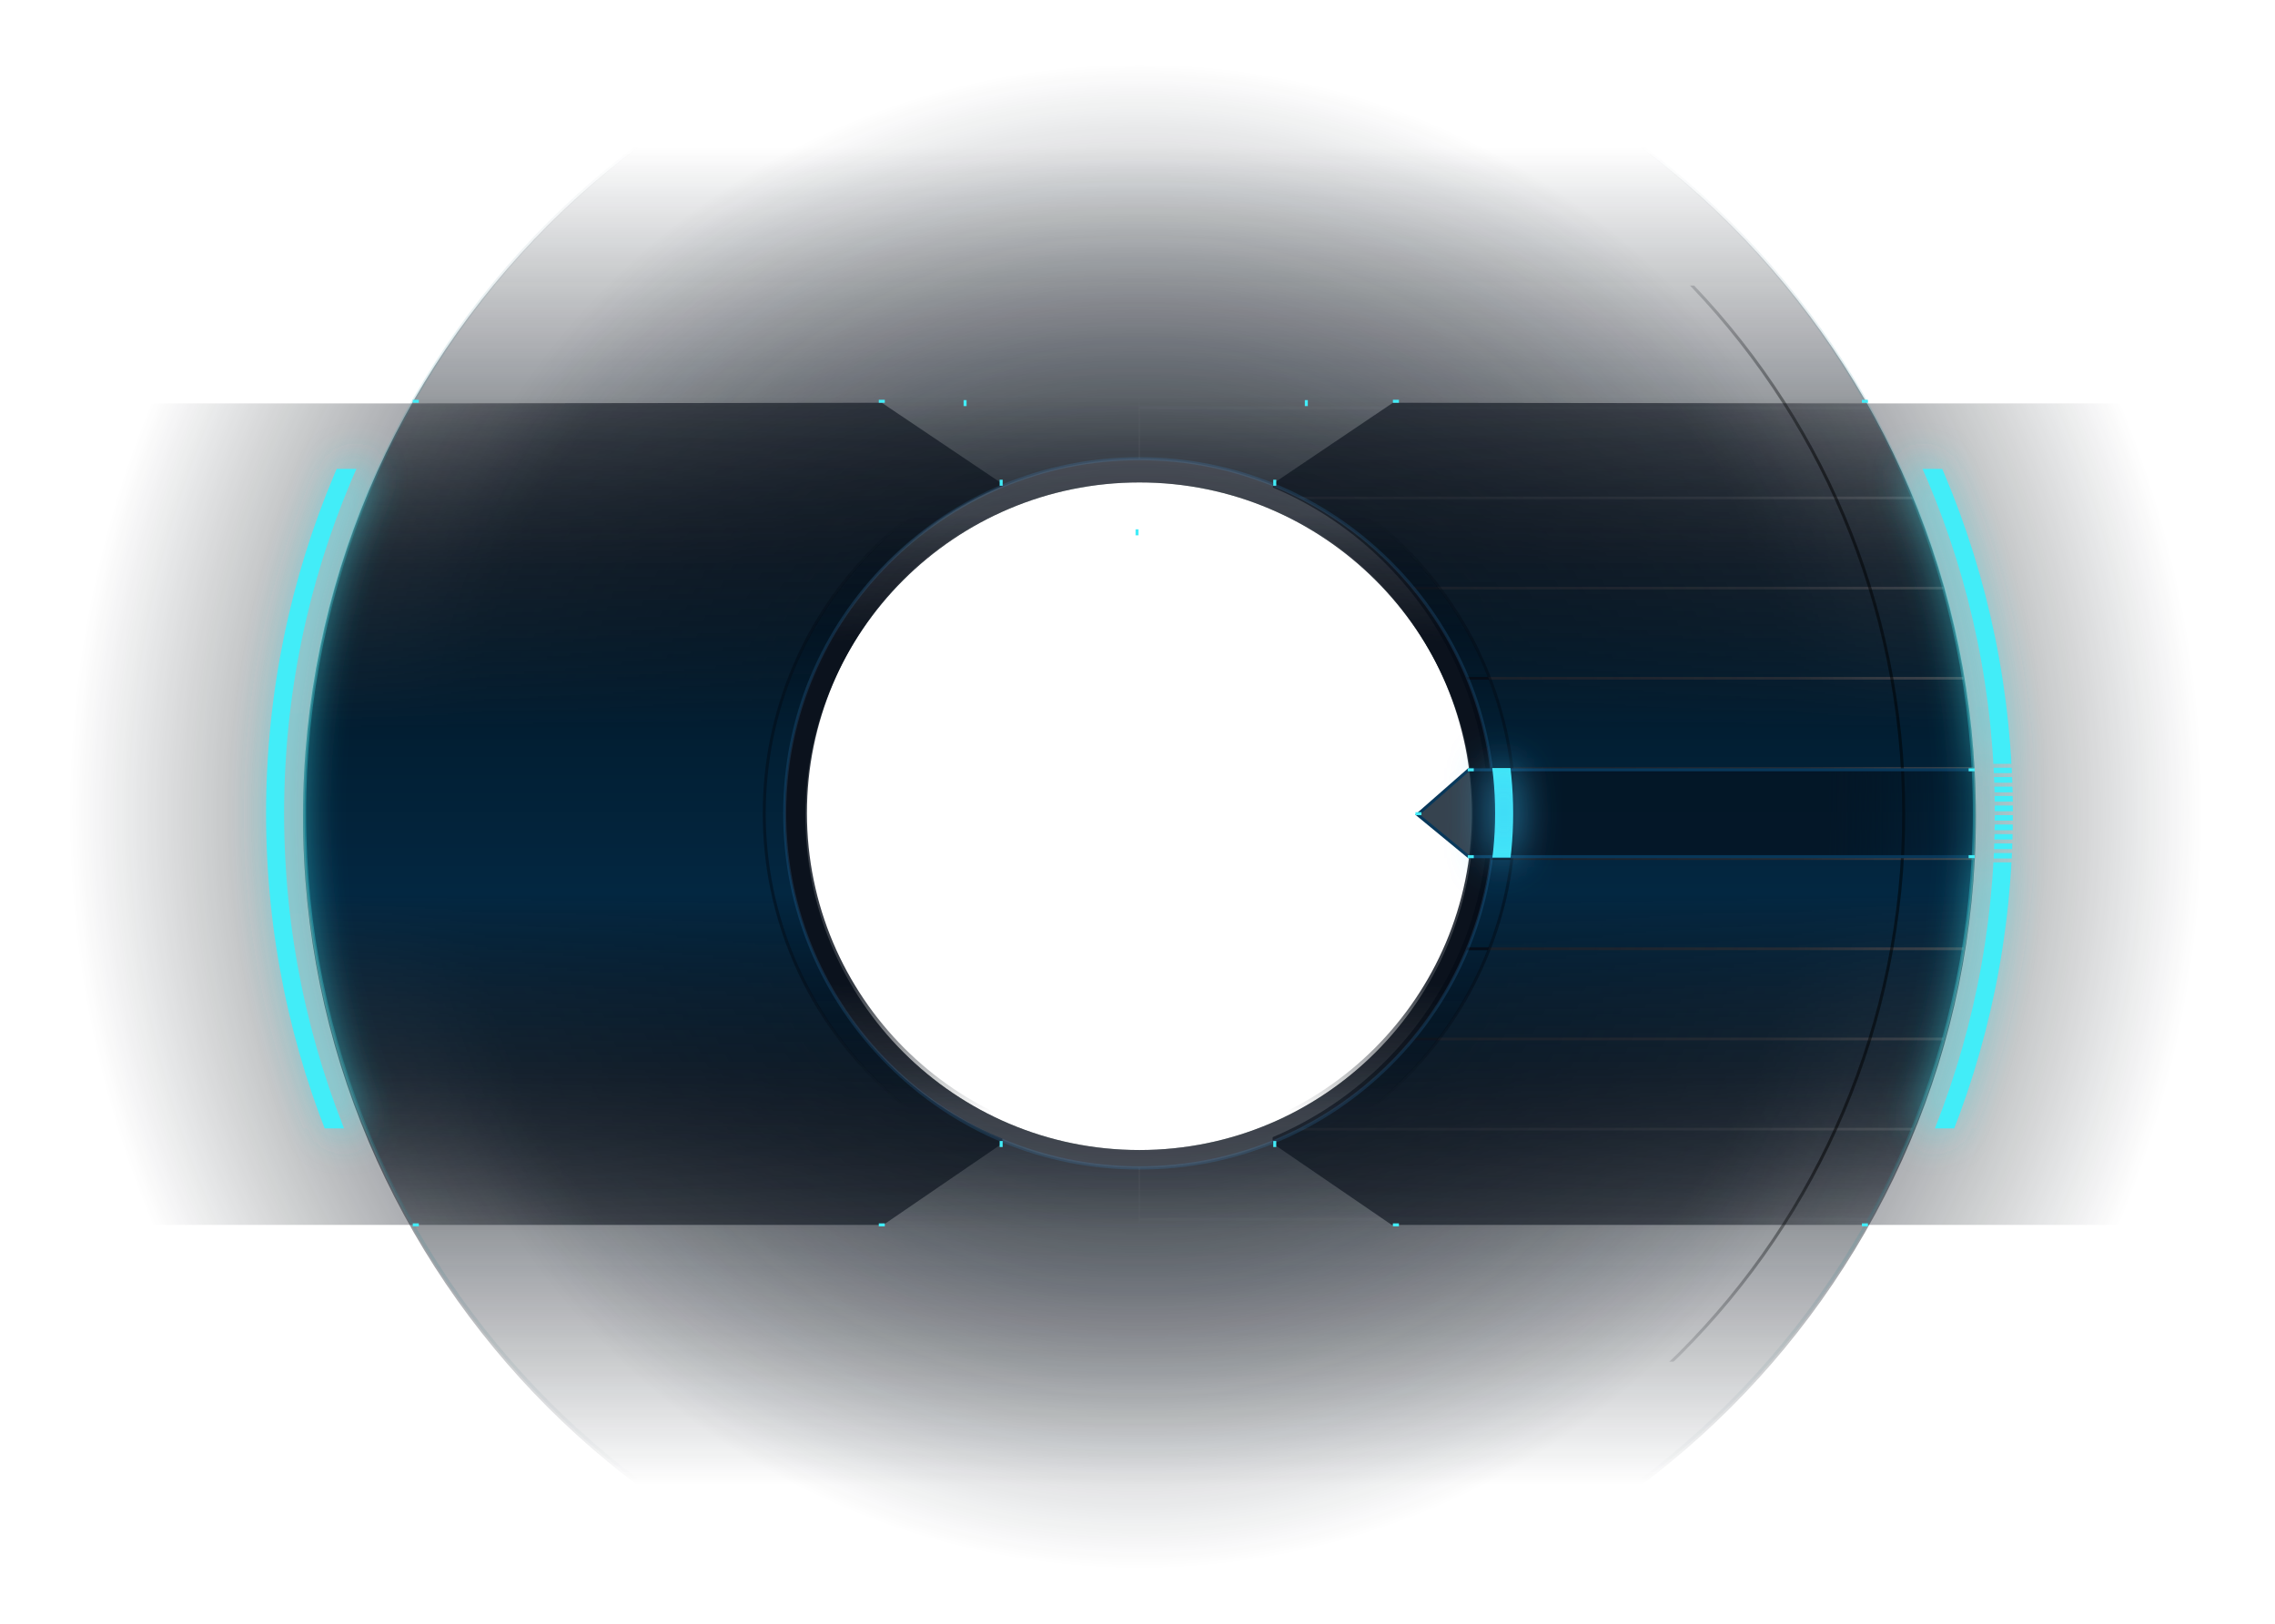
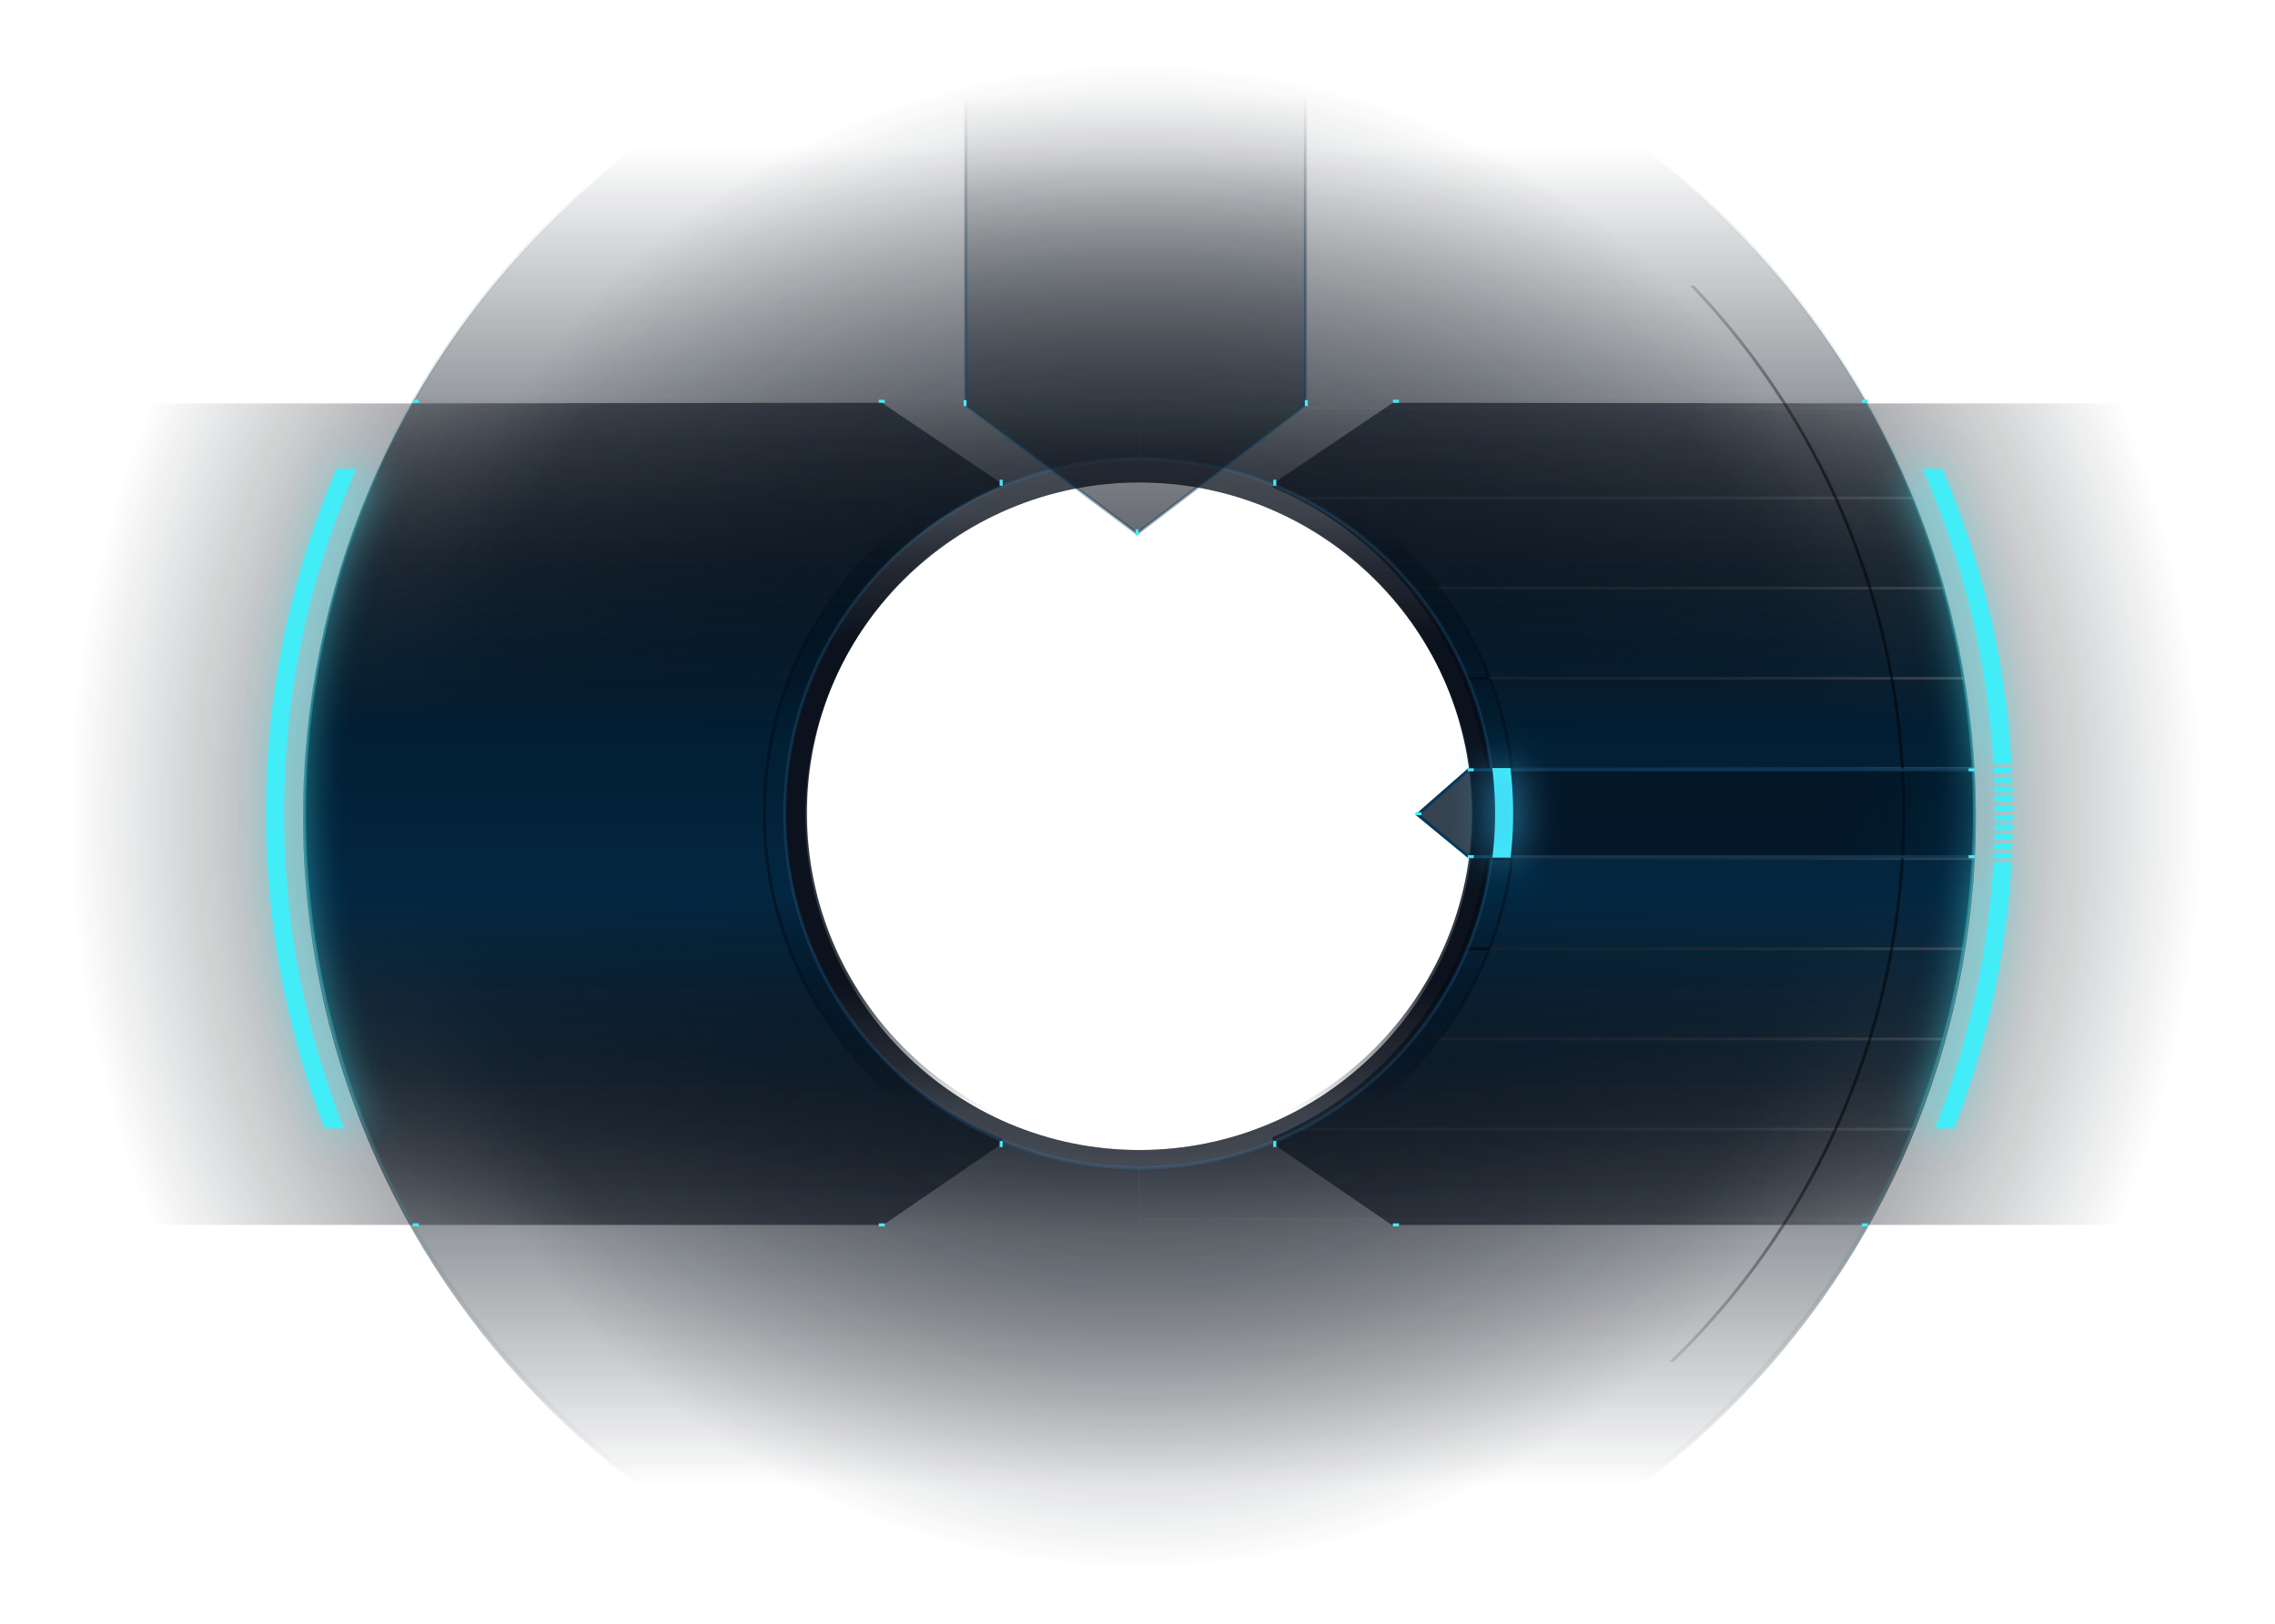
<svg xmlns="http://www.w3.org/2000/svg" xmlns:xlink="http://www.w3.org/1999/xlink" version="1.1" id="disc-document" x="0px" y="0px" viewBox="0 0 756.7 540" xml:space="preserve">
  <filter id="light-blur">
    <feGaussianBlur stdDeviation="7" />
  </filter>
  <g>
    <g>
      <defs>
        <filter id="Adobe_OpacityMaskFilter" filterUnits="userSpaceOnUse" x="0" y="-84.6" width="756.7" height="709.7">
          <feColorMatrix type="matrix" values="1 0 0 0 0  0 1 0 0 0  0 0 1 0 0  0 0 0 1 0" />
        </filter>
      </defs>
      <mask maskUnits="userSpaceOnUse" x="0" y="-84.6" width="756.7" height="709.7" id="disc__mask">
        <g style="filter: url(#Adobe_OpacityMaskFilter);">
          <radialGradient class="disc__mask-gradient" id="disc__mask-gradient" cx="378.667" cy="271.227" r="508" gradientUnits="userSpaceOnUse">
            <stop offset="0" style="stop-color: #FFFFFF" />
            <stop offset="0.7" style="stop-color: #FFFFFF" />
            <stop offset="0.98" style="stop-color: #000000" />
          </radialGradient>
          <circle class="disc__mask-shape" style="fill:url(#disc__mask-gradient);" cx="378.7" cy="271.2" r="508" />
        </g>
      </mask>
      <g class="disc" style="mask: url(#disc__mask)">
        <linearGradient id="Background_1_" gradientUnits="userSpaceOnUse" x1="379.002" y1="549.739" x2="379.002" y2="-6.61">
          <stop offset="0.1" style="stop-color: #010914; stop-opacity: 0" />
          <stop offset="0.35" style="stop-color: #1C232D; stop-opacity: 0.8" />
          <stop offset="0.65" style="stop-color: #1C232D; stop-opacity: 0.8" />
          <stop offset="0.9" style="stop-color: #010914; stop-opacity: 0" />
        </linearGradient>
        <path id="Background_3_" style="opacity: 0.9; fill: url(#Background_1_);" d="M379-6.6c-153.6,0-278.2,124.5-278.2,278.2S225.4,549.7,379,549.7 s278.2-124.5,278.2-278.2S532.6-6.6,379-6.6z M379,382.6c-61.3,0-111.1-49.7-111.1-111.1S317.7,160.5,379,160.5 s111.1,49.7,111.1,111.1S440.3,382.6,379,382.6z" />
        <radialGradient id="Background_4_" cx="379.002" cy="271.565" r="278.174" gradientUnits="userSpaceOnUse">
          <stop offset="0.265" style="stop-color: #1C232D; stop-opacity: 0.8" />
          <stop offset="0.9" style="stop-color: #010914; stop-opacity: 0" />
        </radialGradient>
        <path id="Background_7_" style="opacity:0.9;fill:url(#Background_4_);" d="M379-6.6c-153.6,0-278.2,124.5-278.2,278.2S225.4,549.7,379,549.7 s278.2-124.5,278.2-278.2S532.6-6.6,379-6.6z M379,382.6c-61.3,0-111.1-49.7-111.1-111.1S317.7,160.5,379,160.5 s111.1,49.7,111.1,111.1S440.3,382.6,379,382.6z" />
        <g id="Background">
          <defs>
            <path id="SVGID_3_" d="M756.7,134.2v273.3H462.9l-39.6-27.1l0.1-219.5l39.9-26.9l152.5,0.2H756.7z M293.3,134l-152.5,0.2H0 v273.3h293.8l39.6-27.1l-0.1-219.5L293.3,134z" />
          </defs>
          <clipPath id="SVGID_4_">
            <use xlink:href="#SVGID_3_" style="overflow: visible;" />
          </clipPath>
          <radialGradient id="Background_5_" cx="-393.673" cy="270.231" r="354.834" gradientTransform="matrix(1 0 0 1 771.4649 0)" gradientUnits="userSpaceOnUse">
            <stop offset="0.626" style="stop-color: #010914; stop-opacity: 0.7" />
            <stop offset="1" style="stop-color: #01060D; stop-opacity: 0" />
          </radialGradient>
          <path id="Background_2_" style="opacity: 0.8; clip-path: url(#SVGID_4_); fill: url(#Background_5_);" d="M377.8,387.5c-64.8,0-117.3-52.5-117.3-117.2c0-64.8,52.5-117.3,117.3-117.3 c64.8,0,117.2,52.5,117.2,117.3C495,335,442.5,387.5,377.8,387.5 M377.8-84.6C181.8-84.6,23,74.3,23,270.2 s158.9,354.8,354.8,354.8s354.8-158.9,354.8-354.8S573.8-84.6,377.8-84.6" />
        </g>
        <linearGradient id="Central_1_" gradientUnits="userSpaceOnUse" x1="378.994" y1="395.065" x2="378.994" y2="146.064">
          <stop offset="0.1" style="stop-color: #01060D;stop-opacity: 0" />
          <stop offset="0.27" style="stop-color: #010914" />
          <stop offset="0.73" style="stop-color: #010914" />
          <stop offset="0.9" style="stop-color: #01060D; stop-opacity: 0" />
        </linearGradient>
        <path id="Central" style="opacity: 0.8; fill: url(#Central_1_);" d="M379,381.1c-61.1,0-110.6-49.5-110.6-110.6S317.9,160,379,160c61.1,0,110.6,49.5,110.6,110.6 S440.1,381.1,379,381.1 M379,146.1c-68.8,0-124.5,55.7-124.5,124.5S310.2,395.1,379,395.1c68.8,0,124.5-55.7,124.5-124.5 S447.8,146.1,379,146.1" />
        <g id="Slider_3_">
          <defs>
            <path id="Glow_x5F_Droit_4_" d="M692.9,165.2H379.1v-29.1h313.8V165.2z M692.9,135.2H379.1v-29.1h313.8V135.2z M692.9,105.2 H379.1V76.1h313.8V105.2z M378.8,467.1H54V73.5h324.8V467.1z M692.9,166.1H379.1v29.1h313.8V166.1z M692.9,196.1H379.1v29.1 h313.8V196.1z M692.9,226.1H379.1v29.1h313.8V226.1z M692.9,256.1H379.1v29.1h313.8V256.1z M692.9,286.1H379.1v29.1h313.8 V286.1z M692.9,316.1H379.1v29.1h313.8V316.1z M692.9,346.1H379.1v29.1h313.8V346.1z M692.9,376.1H379.1v29.1h313.8V376.1z M692.9,406.1H379.1v29.1h313.8V406.1z M692.9,436.1H379.1v29.1h313.8V436.1z" />
          </defs>
          <clipPath id="Glow_x5F_Droit_1_">
            <use id="disc__menu-mask" xlink:href="#Glow_x5F_Droit_4_" style="overflow: visible;" />
          </clipPath>
          <linearGradient id="SVGID_5_" gradientUnits="userSpaceOnUse" x1="378.994" y1="548.232" x2="378.994" y2="-7.103">
            <stop offset="0.25" style="stop-color: #01060D; stop-opacity: 0" />
            <stop offset="0.452" style="stop-color: #032741" />
            <stop offset="0.55" style="stop-color: #021E32" />
            <stop offset="0.75" style="stop-color: #01060D; stop-opacity: 0" />
          </linearGradient>
          <path style="clip-path:url(#Glow_x5F_Droit_1_);fill:url(#SVGID_5_);" d="M379,388.5c-65.1,0-117.9-52.8-117.9-117.9c0-65.1,52.8-117.9,117.9-117.9c65.1,0,117.9,52.8,117.9,117.9 C496.9,335.7,444.1,388.5,379,388.5 M379-7.1c-153.4,0-277.7,124.3-277.7,277.7S225.6,548.2,379,548.2s277.7-124.3,277.7-277.7 S532.3-7.1,379-7.1" />
        </g>
        <g id="Bleu_x5F_Line_1_" style="opacity:0.15;">
          <path style="fill:#43AAF7;" d="M379,153.1c64.9,0,117.5,52.6,117.5,117.5S443.9,388,379,388s-117.5-52.6-117.5-117.5 S314.1,153.1,379,153.1 M379,152.1c-31.6,0-61.4,12.3-83.8,34.7c-22.4,22.4-34.7,52.1-34.7,83.8s12.3,61.4,34.7,83.8 c22.4,22.4,52.1,34.7,83.8,34.7s61.4-12.3,83.8-34.7c22.4-22.4,34.7-52.1,34.7-83.8s-12.3-61.4-34.7-83.8 C440.4,164.4,410.6,152.1,379,152.1L379,152.1z" />
        </g>
        <linearGradient id="Bleu_x5F_Line_2_" gradientUnits="userSpaceOnUse" x1="378.994" y1="548.732" x2="378.994" y2="-7.603">
          <stop offset="0.1" style="stop-color: #062539; stop-opacity: 0" />
          <stop offset="0.401" style="stop-color: #42EDF8; stop-opacity: 0.3" />
          <stop offset="0.604" style="stop-color: #42EDF8; stop-opacity: 0.3" />
          <stop offset="0.9" style="stop-color: #062539; stop-opacity: 0" />
        </linearGradient>
        <path id="Bleu_x5F_Line" style="fill:none;stroke:url(#Bleu_x5F_Line_2_);stroke-miterlimit:10;" d="M379-7.1c-153.4,0-277.7,124.3-277.7,277.7S225.6,548.2,379,548.2 s277.7-124.3,277.7-277.7S532.3-7.1,379-7.1" />
        <linearGradient id="Dark_x5F_Line_2_" gradientUnits="userSpaceOnUse" x1="378.994" y1="395.898" x2="378.994" y2="145.231">
          <stop offset="0.1" style="stop-color: #01060D; stop-opacity: 0" />
          <stop offset="0.27" style="stop-color: #010914" />
          <stop offset="0.73" style="stop-color: #010914" />
          <stop offset="0.9" style="stop-color: #01060D; stop-opacity: 0" />
        </linearGradient>
        <path id="Dark_x5F_Line_1_" style="opacity: 0.5; fill-rule: evenodd; clip-rule: evenodd; fill: none; stroke: url(#Dark_x5F_Line_2_); stroke-miterlimit: 10;" d="M379,145.7c68.9,0,124.8,55.9,124.8,124.8S447.9,395.4,379,395.4 s-124.8-55.9-124.8-124.8S310.1,145.7,379,145.7z" />
        <g id="Dark_x5F_Line">
          <defs>
            <rect id="SVGID_6_" x="377.7" y="95" width="304.4" height="358" />
          </defs>
          <clipPath id="SVGID_7_">
            <use xlink:href="#SVGID_6_" style="overflow:visible;" />
          </clipPath>
          <linearGradient id="Repere_1_" gradientUnits="userSpaceOnUse" x1="378.994" y1="525.231" x2="378.994" y2="15.898">
            <stop offset="0.1" style="stop-color: #01060D; stop-opacity: 0" />
            <stop offset="0.27" style="stop-color: #000000" />
            <stop offset="0.73" style="stop-color: #000000" />
            <stop offset="0.9" style="stop-color: #01060D; stop-opacity: 0" />
          </linearGradient>
          <path id="Repere_2_" style="opacity: 0.5; clip-path: url(#SVGID_7_); fill-rule: evenodd; clip-rule: evenodd; fill: none; stroke: url(#Repere_1_); stroke-miterlimit: 10;" d="M379,16.4c140.4,0,254.2,113.8,254.2,254.2S519.4,524.7,379,524.7S124.8,410.9,124.8,270.6 S238.6,16.4,379,16.4z" />
        </g>
        <g class="disc__selector">
          <linearGradient id="Selection_1_" gradientUnits="userSpaceOnUse" x1="1592.724" y1="270.544" x2="1777.608" y2="270.544" gradientTransform="matrix(1 0 0 1 -1121.182 0)">
            <stop offset="0.739" style="stop-color: #041423; stop-opacity: 0.8" />
            <stop offset="1" style="stop-color: #01060D; stop-opacity: 0" />
          </linearGradient>
          <polyline id="Selection" style="fill: url(#Selection_1_); stroke: #083759; stroke-miterlimit: 10;" points="656.4,256.1 488.5,256.1 471.5,271 488.5,285 656.4,285    " />
        </g>
        <g id="disc__highlights-bottom-left">
          <g>
            <defs>
              <rect id="disc__highlights-bottom-left--shape" x="253.2" y="271" width="249.7" height="131.7" />
            </defs>
            <clipPath id="disc__highlights-bottom-left--clip">
              <use xlink:href="#disc__highlights-bottom-left--shape" style="overflow: visible;" />
            </clipPath>
            <rect x="220.5" y="130.4" style="clip-path: url(#disc__highlights-bottom-left--clip); fill: none;" width="292.7" height="140.5" />
            <g style="clip-path: url(#disc__highlights-bottom-left--clip);">
              <g class="disc__highlights-bottom-left">
                <defs>
                  <rect id="disc__highlights-bottom-left--gradient-shape" x="256.5" y="147.6" width="243" height="123.4" />
                </defs>
                <clipPath id="disc__highlights-bottom-left--gradient-clip">
                  <use xlink:href="#disc__highlights-bottom-left--gradient-shape" style="overflow: visible;" />
                </clipPath>
                <linearGradient id="disc__highlights-bottom-left--gradient" gradientUnits="userSpaceOnUse" x1="260.049" y1="270.797" x2="496.003" y2="270.797">
                  <stop offset="0" style="stop-color: #FFFFFF; stop-opacity: 0.15" />
                  <stop offset="0.333" style="stop-color: #FFFFFF; stop-opacity: 0" />
                </linearGradient>
                <path style="clip-path: url(#disc__highlights-bottom-left--gradient-clip); fill: none; stroke: url(#disc__highlights-bottom-left--gradient); stroke-miterlimit: 10;" d="M378,153.3c64.9,0,117.5,52.6,117.5,117.5S442.9,388.3,378,388.3s-117.5-52.6-117.5-117.5S313.1,153.3,378,153.3z" />
              </g>
            </g>
          </g>
        </g>
        <g id="disc__highlights-bottom-right">
          <g>
            <defs>
              <rect id="disc__highlights-bottom-right--shape" x="253.2" y="271" width="249.7" height="131.7" />
            </defs>
            <clipPath id="disc__highlights-bottom-right--clip">
              <use xlink:href="#disc__highlights-bottom-right--shape" style="overflow: visible;" />
            </clipPath>
            <rect x="220.5" y="130.4" style="clip-path: url(#disc__highlights-bottom-right--clip); fill: none;" width="292.7" height="140.5" />
            <g style="clip-path: url(#disc__highlights-bottom-right--clip);">
              <g class="disc__highlights-bottom-right">
                <defs>
                  <rect id="disc__highlights-bottom-right--gradient-shape" x="256.5" y="147.6" width="243" height="123.4" />
                </defs>
                <clipPath id="disc__highlights-bottom-right--gradient-clip">
                  <use xlink:href="#disc__highlights-bottom-right--gradient-shape" style="overflow: visible;" />
                </clipPath>
                <linearGradient id="disc__highlights-bottom-right--gradient" gradientUnits="userSpaceOnUse" x1="260.049" y1="270.797" x2="496.003" y2="270.797">
                  <stop offset="0.667" style="stop-color: #FFFFFF; stop-opacity: 0" />
                  <stop offset="1" style="stop-color: #FFFFFF; stop-opacity: 0.15" />
                </linearGradient>
                <path style="clip-path: url(#disc__highlights-bottom-right--gradient-clip); fill: none; stroke: url(#disc__highlights-bottom-right--gradient); stroke-miterlimit: 10;" d="M378,153.3c64.9,0,117.5,52.6,117.5,117.5S442.9,388.3,378,388.3s-117.5-52.6-117.5-117.5S313.1,153.3,378,153.3z" />
              </g>
            </g>
          </g>
        </g>
        <g id="disc__highlights-top-left">
          <g>
            <defs>
              <rect id="disc__highlights-top-left--shape" x="253.2" y="139.1" width="249.7" height="131.7" />
            </defs>
            <clipPath id="disc__highlights-top-left--clip">
              <use xlink:href="#disc__highlights-top-left--shape" style="overflow: visible;" />
            </clipPath>
            <g style="clip-path: url(#disc__highlights-top-left--clip);">
              <g class="disc__highlights-top-left">
                <defs>
                  <rect id="disc__highlights-top-left--gradient-shape" x="256.5" y="271" width="243" height="123.4" />
                </defs>
                <clipPath id="disc__highlights-top-left--gradient-clip">
                  <use xlink:href="#disc__highlights-top-left--gradient-shape" style="overflow: visible;" />
                </clipPath>
                <linearGradient id="disc__highlights-top-left--gradient" gradientUnits="userSpaceOnUse" x1="260.049" y1="270.797" x2="496.003" y2="270.797">
                  <stop offset="0" style="stop-color: #FFFFFF; stop-opacity: 0.15" />
                  <stop offset="0.333" style="stop-color: #FFFFFF; stop-opacity: 0" />
                </linearGradient>
                <path id="Bleu_x5F_Line_9_" style="clip-path: url(#disc__highlights-top-left--gradient-clip); fill: none; stroke: url(#disc__highlights-top-left--gradient); stroke-miterlimit: 10;" d="M378,153.3c64.9,0,117.5,52.6,117.5,117.5S442.9,388.3,378,388.3s-117.5-52.6-117.5-117.5S313.1,153.3,378,153.3z" />
              </g>
            </g>
          </g>
        </g>
        <g id="disc__highlights-top-right">
          <g>
            <defs>
              <rect id="disc__highlights-top-right--shape" x="253.2" y="139.1" width="249.7" height="131.7" />
            </defs>
            <clipPath id="disc__highlights-top-right--clip">
              <use xlink:href="#disc__highlights-top-right--shape" style="overflow: visible;" />
            </clipPath>
            <g style="clip-path:url(#disc__highlights-top-right--clip);">
              <g class="disc__highlights-top-right">
                <defs>
                  <rect id="disc__highlights-top-right--gradient-shape" x="256.5" y="271" width="243" height="123.4" />
                </defs>
                <clipPath id="disc__highlights-top-right--gradient-clip">
                  <use xlink:href="#disc__highlights-top-right--gradient-shape" style="overflow: visible;" />
                </clipPath>
                <linearGradient id="disc__highlights-top-right--gradient" gradientUnits="userSpaceOnUse" x1="260.049" y1="270.797" x2="496.003" y2="270.797">
                  <stop offset="0.667" style="stop-color: #FFFFFF; stop-opacity: 0" />
                  <stop offset="1" style="stop-color: #FFFFFF; stop-opacity: 0.15" />
                </linearGradient>
                <path id="Bleu_x5F_Line_6_" style="clip-path: url(#disc__highlights-top-right--gradient-clip); fill:none; stroke: url(#disc__highlights-top-right--gradient); stroke-miterlimit: 10;" d="M378,153.3c64.9,0,117.5,52.6,117.5,117.5S442.9,388.3,378,388.3s-117.5-52.6-117.5-117.5S313.1,153.3,378,153.3z" />
              </g>
            </g>
          </g>
        </g>
        <g class="disc__background-strokes">
          <defs>
            <circle id="disc__background-strokes--shape" class="disc__background-strokes--shape" cx="379" cy="270.6" r="86.7" />
          </defs>
          <clipPath id="disc__background-strokes--clip">
            <use xlink:href="#disc__background-strokes--shape" style="overflow: visible;" />
          </clipPath>
          <g style="clip-path: url(#disc__background-strokes--clip);">
            <linearGradient id="Line_4_" gradientUnits="userSpaceOnUse" x1="422.632" y1="147.308" x2="663.869" y2="147.308">
              <stop offset="0.8" style="stop-color: #083759; stop-opacity: 0.5" />
              <stop offset="1" style="stop-color: #01060D; stop-opacity: 0" />
            </linearGradient>
            <polyline id="Line_3_" style="fill-rule: evenodd; clip-rule: evenodd; fill: none; stroke: url(#Line_4_); stroke-miterlimit: 10;" points="422.9,161.4 463.3,133.3 663.9,133.5    " />
            <linearGradient id="Line_5_" gradientUnits="userSpaceOnUse" x1="422.632" y1="239.641" x2="663.869" y2="239.641" gradientTransform="matrix(1 0 0 -1 0 633.3722)">
              <stop offset="0.8" style="stop-color: #083759; stop-opacity: 0.5" />
              <stop offset="1" style="stop-color: #01060D; stop-opacity: 0" />
            </linearGradient>
            <polyline id="Line_2_" style="fill-rule: evenodd; clip-rule: evenodd; fill: none; stroke: url(#Line_5_); stroke-miterlimit: 10;" points="422.9,379.7 463.3,407.7 663.9,407.5    " />
            <linearGradient id="Line_6_" gradientUnits="userSpaceOnUse" x1="753.632" y1="147.308" x2="994.869" y2="147.308" gradientTransform="matrix(-1 0 0 1 1086.785 0)">
              <stop offset="0.8" style="stop-color: #083759; stop-opacity: 0.5" />
              <stop offset="1" style="stop-color: #01060D; stop-opacity: 0" />
            </linearGradient>
            <polyline id="Line_1_" style="fill-rule: evenodd; clip-rule: evenodd; fill: none; stroke: url(#Line_6_); stroke-miterlimit: 10;" points="332.9,161.4 292.5,133.3 91.9,133.5    " />
            <linearGradient id="Line_7_" gradientUnits="userSpaceOnUse" x1="753.632" y1="239.641" x2="994.869" y2="239.641" gradientTransform="matrix(-1 0 0 -1 1086.785 633.3723)">
              <stop offset="0.8" style="stop-color: #083759; stop-opacity: 0.5" />
              <stop offset="1" style="stop-color: #01060D; stop-opacity: 0" />
            </linearGradient>
            <polyline id="Line" style="fill-rule: evenodd; clip-rule: evenodd; fill: none; stroke: url(#Line_7_); stroke-miterlimit: 10;" points="332.9,379.7 292.5,407.7 91.9,407.5    " />
          </g>
        </g>
        <g class="disc__middle-top">
          <g>
            <defs>
              <circle id="disc__middle-top--mask-shape" class="disc__middle-top--mask-shape" cx="379" cy="270.6" r="86.7" />
            </defs>
            <clipPath id="disc__middle-top--mask-clip">
              <use xlink:href="#disc__middle-top--mask-shape" style="overflow: visible;" />
            </clipPath>
            <linearGradient id="Top_1_" gradientUnits="userSpaceOnUse" x1="377.702" y1="177.421" x2="377.702" y2="32">
              <stop offset="0" style="stop-color: #010914; stop-opacity: 0.6" />
              <stop offset="1" style="stop-color: #01060D; stop-opacity: 0" />
            </linearGradient>
-             <g style="clip-path: url(#disc__middle-top--mask-clip); clip-rule: evenodd;">
+             <g style="clip-rule: evenodd;">
              <path class="disc__middle-top--shape" style="fill-rule: evenodd; fill: url(#Top_1_);" d="M434.2,134.7V32h-113v102.7l57,42.8L434.2,134.7z" />
            </g>
          </g>
          <g>
            <defs>
              <circle id="disc__middle-top--stroke-shape" class="disc__middle-top--stroke-shape" cx="379" cy="270.6" r="86.7" />
            </defs>
            <clipPath id="disc__middle-top--stroke-clip">
              <use xlink:href="#disc__middle-top--stroke-shape" style="overflow: visible;" />
            </clipPath>
            <linearGradient id="Top_2_2" gradientUnits="userSpaceOnUse" x1="377.702" y1="178.048" x2="377.702" y2="31.5">
              <stop offset="0.6" style="stop-color: #083759; stop-opacity: 0.4" />
              <stop offset="1" style="stop-color: #01060D; stop-opacity: 0" />
            </linearGradient>
-             <g style="clip-path: url(#disc__middle-top--stroke-clip); clip-rule: evenodd;">
+             <g style="clip-rule: evenodd;">
              <path style="stroke: url(#Top_2_2); stroke-miterlimit: 10; fill-opacity: 0" d="M434.2,134.7V32h-113v102.7l57,42.8L434.2,134.7z" />
            </g>
          </g>
        </g>
        <path class="disc__small-lights" style="fill-rule:evenodd;clip-rule:evenodd;fill:#42EDF8;" d="M654.8,255.6h2v1h-2V255.6z M654.8,285.5h2v-1h-2V285.5z M488.2,256.6h2v-1h-2V256.6z M488.2,285.5h2v-1h-2V285.5z M470.8,271.2h2v-1h-2V271.2z M619.3,134h2v-1h-2V134z M619.3,408h2v-1h-2V408z M137.3,134h2v-1h-2 V134z M137.3,408h2v-1h-2V408z M292.3,134h2v-1h-2V134z M292.3,408h2v-1h-2V408z M463.3,134h2v-1h-2V134z M463.3,408h2v-1h-2V408 z M423.5,159.6v2h1v-2H423.5z M423.5,379.6v2h1v-2H423.5z M332.5,159.6v2h1v-2H332.5z M332.5,379.6v2h1v-2H332.5z M377.7,176.1h1 v2h-1V176.1z M434,133.1v2h1v-2H434z M320.5,135.1h1v-2h-1V135.1z" />
      </g>
    </g>
  </g>
  <g id="lights">
    <g id="lights__selector-lights">
      <g>
        <defs>
          <rect id="lights__selector-light--shape" x="277.7" y="255.5" width="246.8" height="29.8" />
        </defs>
        <clipPath id="lights__selector-light--clip">
          <use xlink:href="#lights__selector-light--shape" style="overflow: visible;" />
        </clipPath>
        <g style="clip-path: url(#lights__selector-light--clip);">
          <path class="lights__selector-light" style="fill: #42EDF8;" d="M379,152.3c65.3,0,118.3,52.9,118.3,118.3S444.3,388.8,379,388.8c-65.3,0-118.3-52.9-118.3-118.3 S313.7,152.3,379,152.3 M379,146.3c-33.2,0-64.4,12.9-87.9,36.4c-23.5,23.5-36.4,54.7-36.4,87.9s12.9,64.4,36.4,87.9 c23.5,23.5,54.7,36.4,87.9,36.4c33.2,0,64.4-12.9,87.9-36.4c23.5-23.5,36.4-54.7,36.4-87.9s-12.9-64.4-36.4-87.9 C443.4,159.2,412.2,146.3,379,146.3L379,146.3z" />
        </g>
      </g>
      <g id="Gradient" style="filter: url(#light-blur);">
        <g>
          <defs>
            <rect id="lights__selector-glow--shape" x="277.7" y="255.5" width="246.8" height="29.8" />
          </defs>
          <clipPath id="lights__selector-glow--clip">
            <use xlink:href="#lights__selector-glow--shape" style="overflow: visible;" />
          </clipPath>
          <g style="clip-path: url(#lights__selector-glow--clip);">
            <path class="lights__selector-glow" style="fill: #43C0F7;" d="M379,152.3c65.3,0,118.3,52.9,118.3,118.3S444.3,388.8,379,388.8c-65.3,0-118.3-52.9-118.3-118.3 S313.7,152.3,379,152.3 M379,146.3c-33.2,0-64.4,12.9-87.9,36.4c-23.5,23.5-36.4,54.7-36.4,87.9s12.9,64.4,36.4,87.9 c23.5,23.5,54.7,36.4,87.9,36.4c33.2,0,64.4-12.9,87.9-36.4c23.5-23.5,36.4-54.7,36.4-87.9s-12.9-64.4-36.4-87.9 C443.4,159.2,412.2,146.3,379,146.3L379,146.3z" />
          </g>
        </g>
      </g>
    </g>
    <g style="filter: url(#light-blur)">
      <defs>
        <polygon id="lights__main-glows--mask-shape" points="633.6,258.5 633.5,257.2 765.7,257.2 765.7,255.4 633.6,255.4 633.5,254.1 765.7,254.1 765.7,156 -14.3,156 -14.3,375.4 765.7,375.4 765.7,286.9 633.6,286.9 633.5,285.6 765.7,285.6 765.7,283.8 633.6,283.8 633.5,282.5 765.7,282.5 765.7,280.6 633.6,280.6 633.5,279.3 765.7,279.3 765.7,277.5 633.6,277.5 633.5,276.2 765.7,276.2 765.7,274.3 633.6,274.3 633.5,273 765.7,273 765.7,271.2 633.6,271.2 633.5,269.9 765.7,269.9 765.7,268 633.6,268 633.5,266.7 765.7,266.7 765.7,264.8 633.6,264.8 633.5,263.6 765.7,263.6 765.7,261.7 633.6,261.7 633.5,260.4 765.7,260.4 765.7,258.5" />
      </defs>
      <clipPath id="lights__main-glows--mask-clip">
        <use xlink:href="#lights__main-glows--mask-shape" style="overflow: visible;" />
      </clipPath>
      <circle class="lights__main-glows" style="clip-path: url(#lights__main-glows--mask-clip); fill: none; stroke: #42EDF8; stroke-width: 6; stroke-miterlimit: 10;" cx="379" cy="270.6" r="283.5" />
    </g>
    <g>
      <defs>
        <polygon id="lights__main-lights--mask-shape" points="633.6,258.5 633.5,257.2 765.7,257.2 765.7,255.4 633.6,255.4 633.5,254.1 765.7,254.1 765.7,156 -14.3,156 -14.3,375.4 765.7,375.4 765.7,286.9 633.6,286.9 633.5,285.6 765.7,285.6 765.7,283.8 633.6,283.8 633.5,282.5 765.7,282.5 765.7,280.6 633.6,280.6 633.5,279.3 765.7,279.3 765.7,277.5 633.6,277.5 633.5,276.2 765.7,276.2 765.7,274.3 633.6,274.3 633.5,273 765.7,273 765.7,271.2 633.6,271.2 633.5,269.9 765.7,269.9 765.7,268 633.6,268 633.5,266.7 765.7,266.7 765.7,264.8 633.6,264.8 633.5,263.6 765.7,263.6 765.7,261.7 633.6,261.7 633.5,260.4 765.7,260.4 765.7,258.5" />
      </defs>
      <clipPath id="lights__main-lights--mask-clip">
        <use xlink:href="#lights__main-lights--mask-shape" style="overflow: visible;" />
      </clipPath>
      <circle class="lights__main-lights" style="clip-path: url(#lights__main-lights--mask-clip); fill: none; stroke: #42EDF8; stroke-width: 6; stroke-miterlimit: 10;" cx="379" cy="270.6" r="287.5" />
    </g>
  </g>
</svg>
